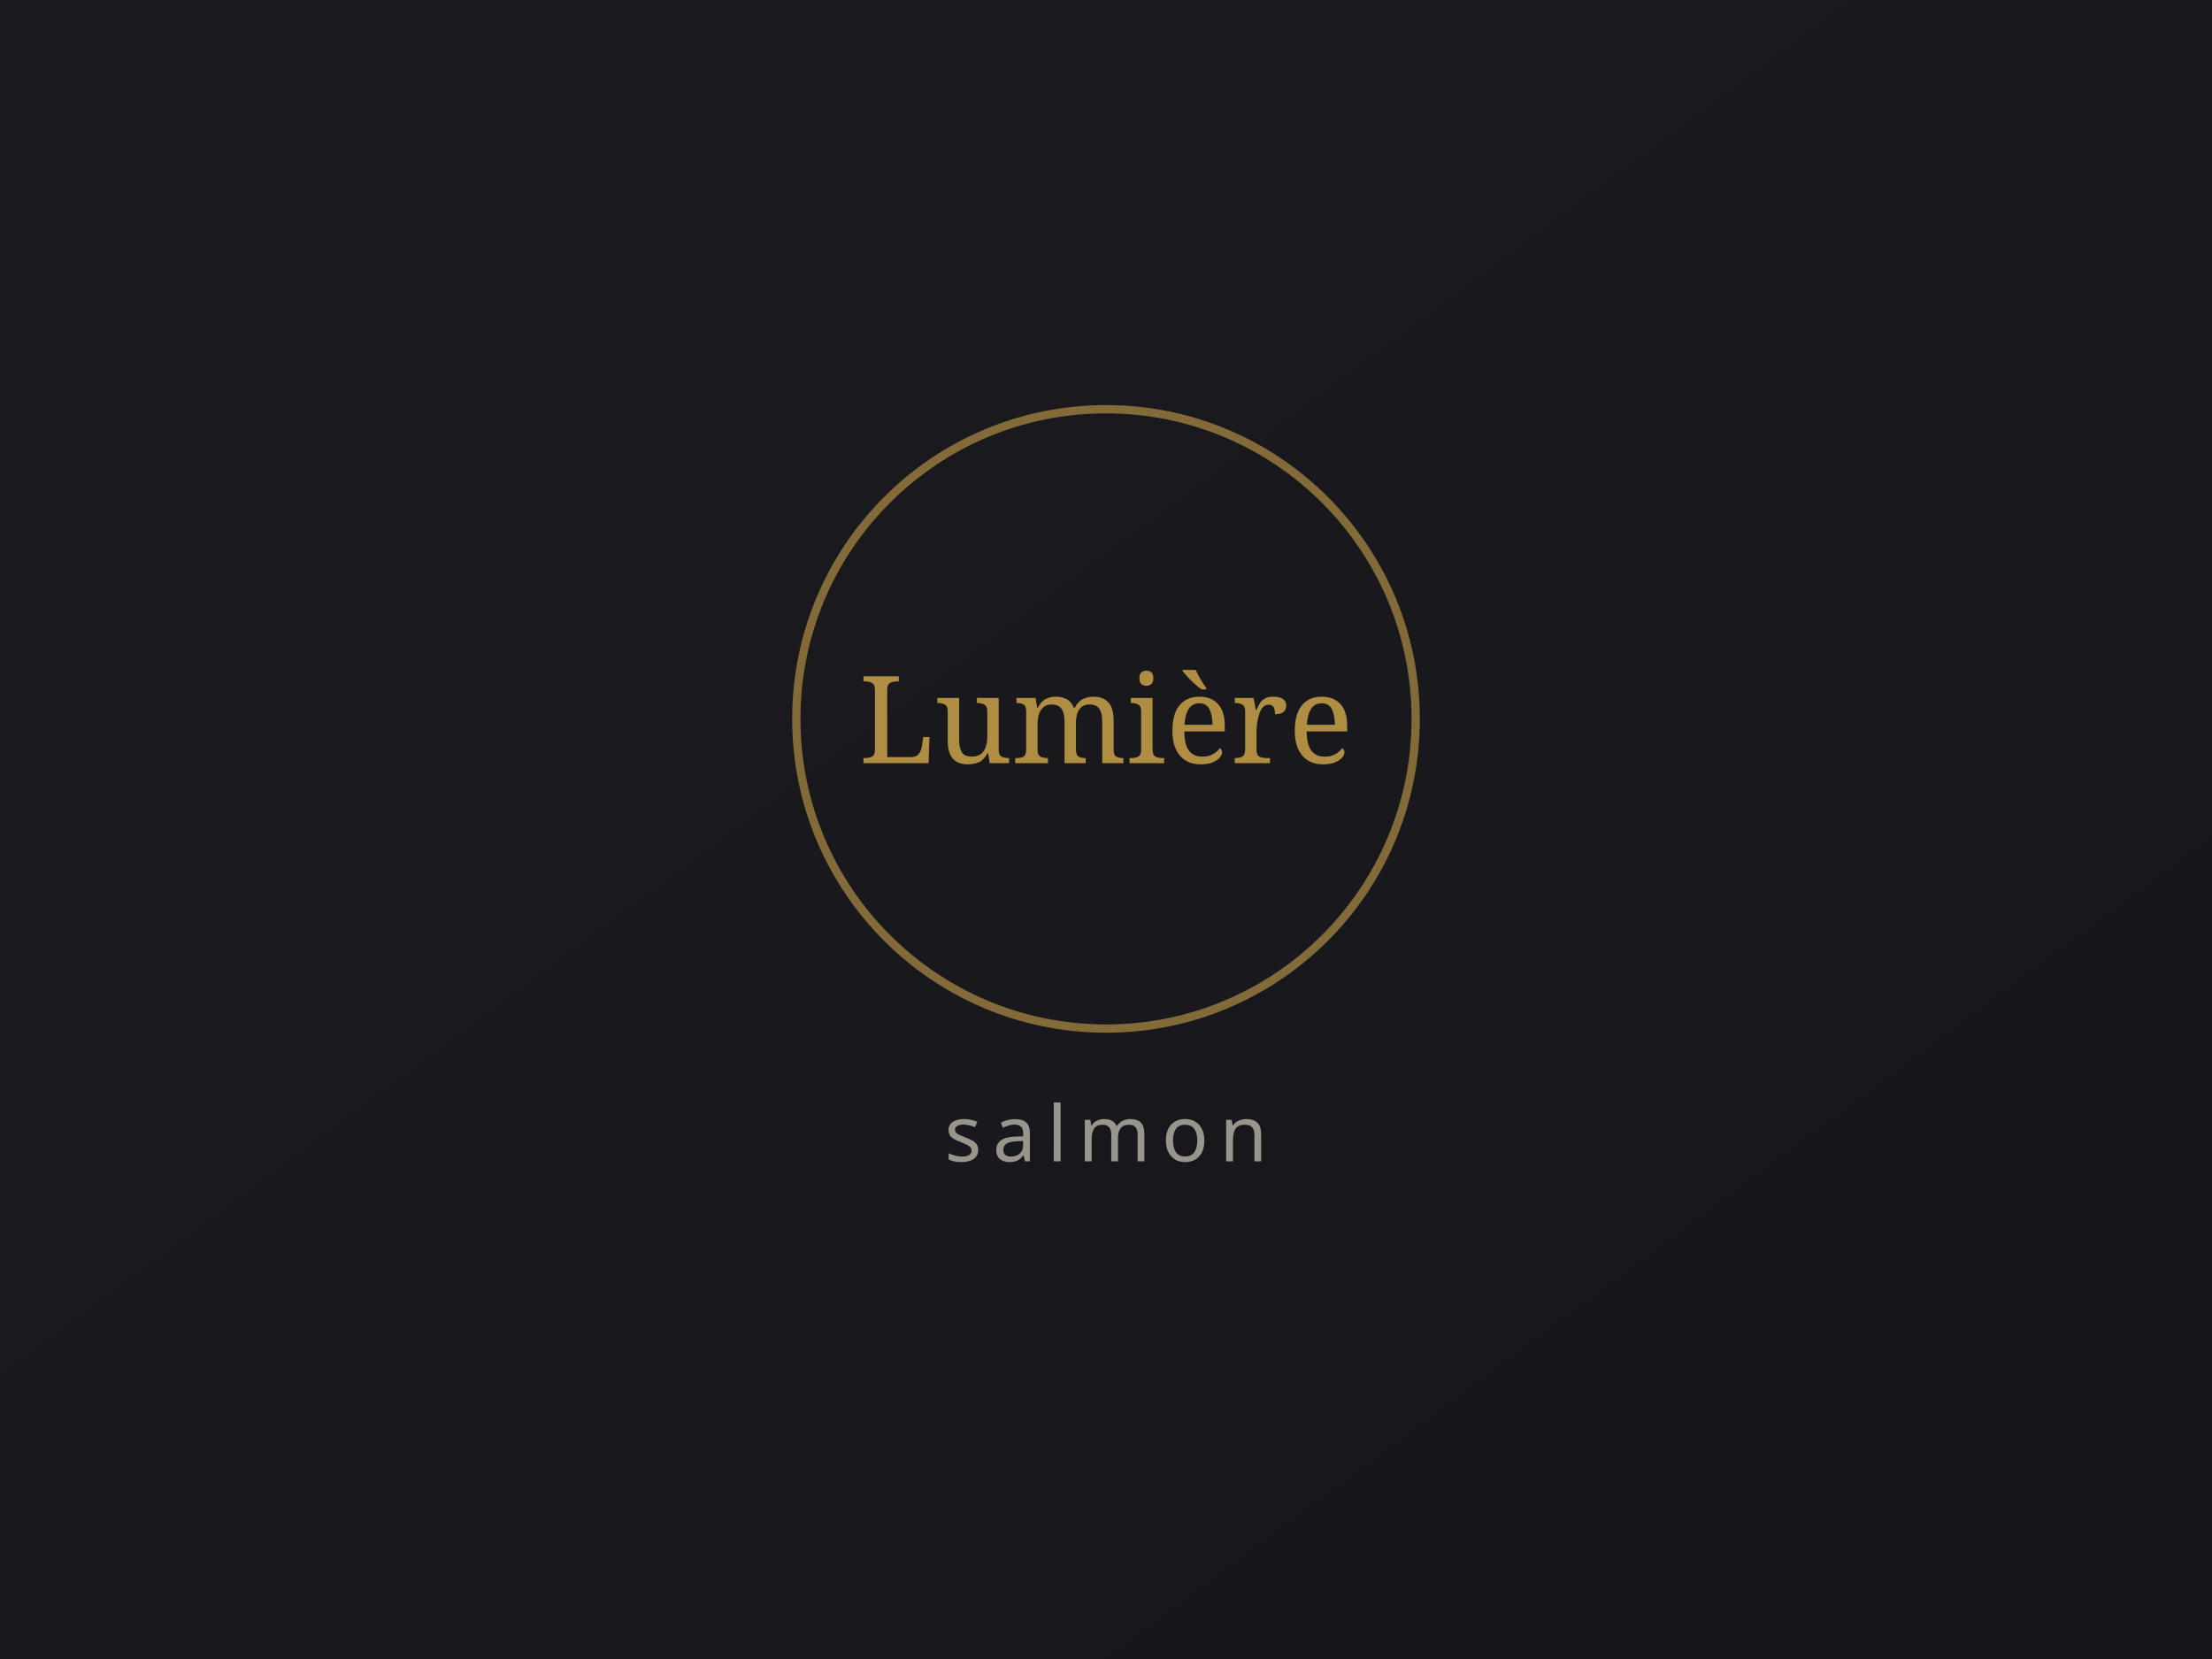
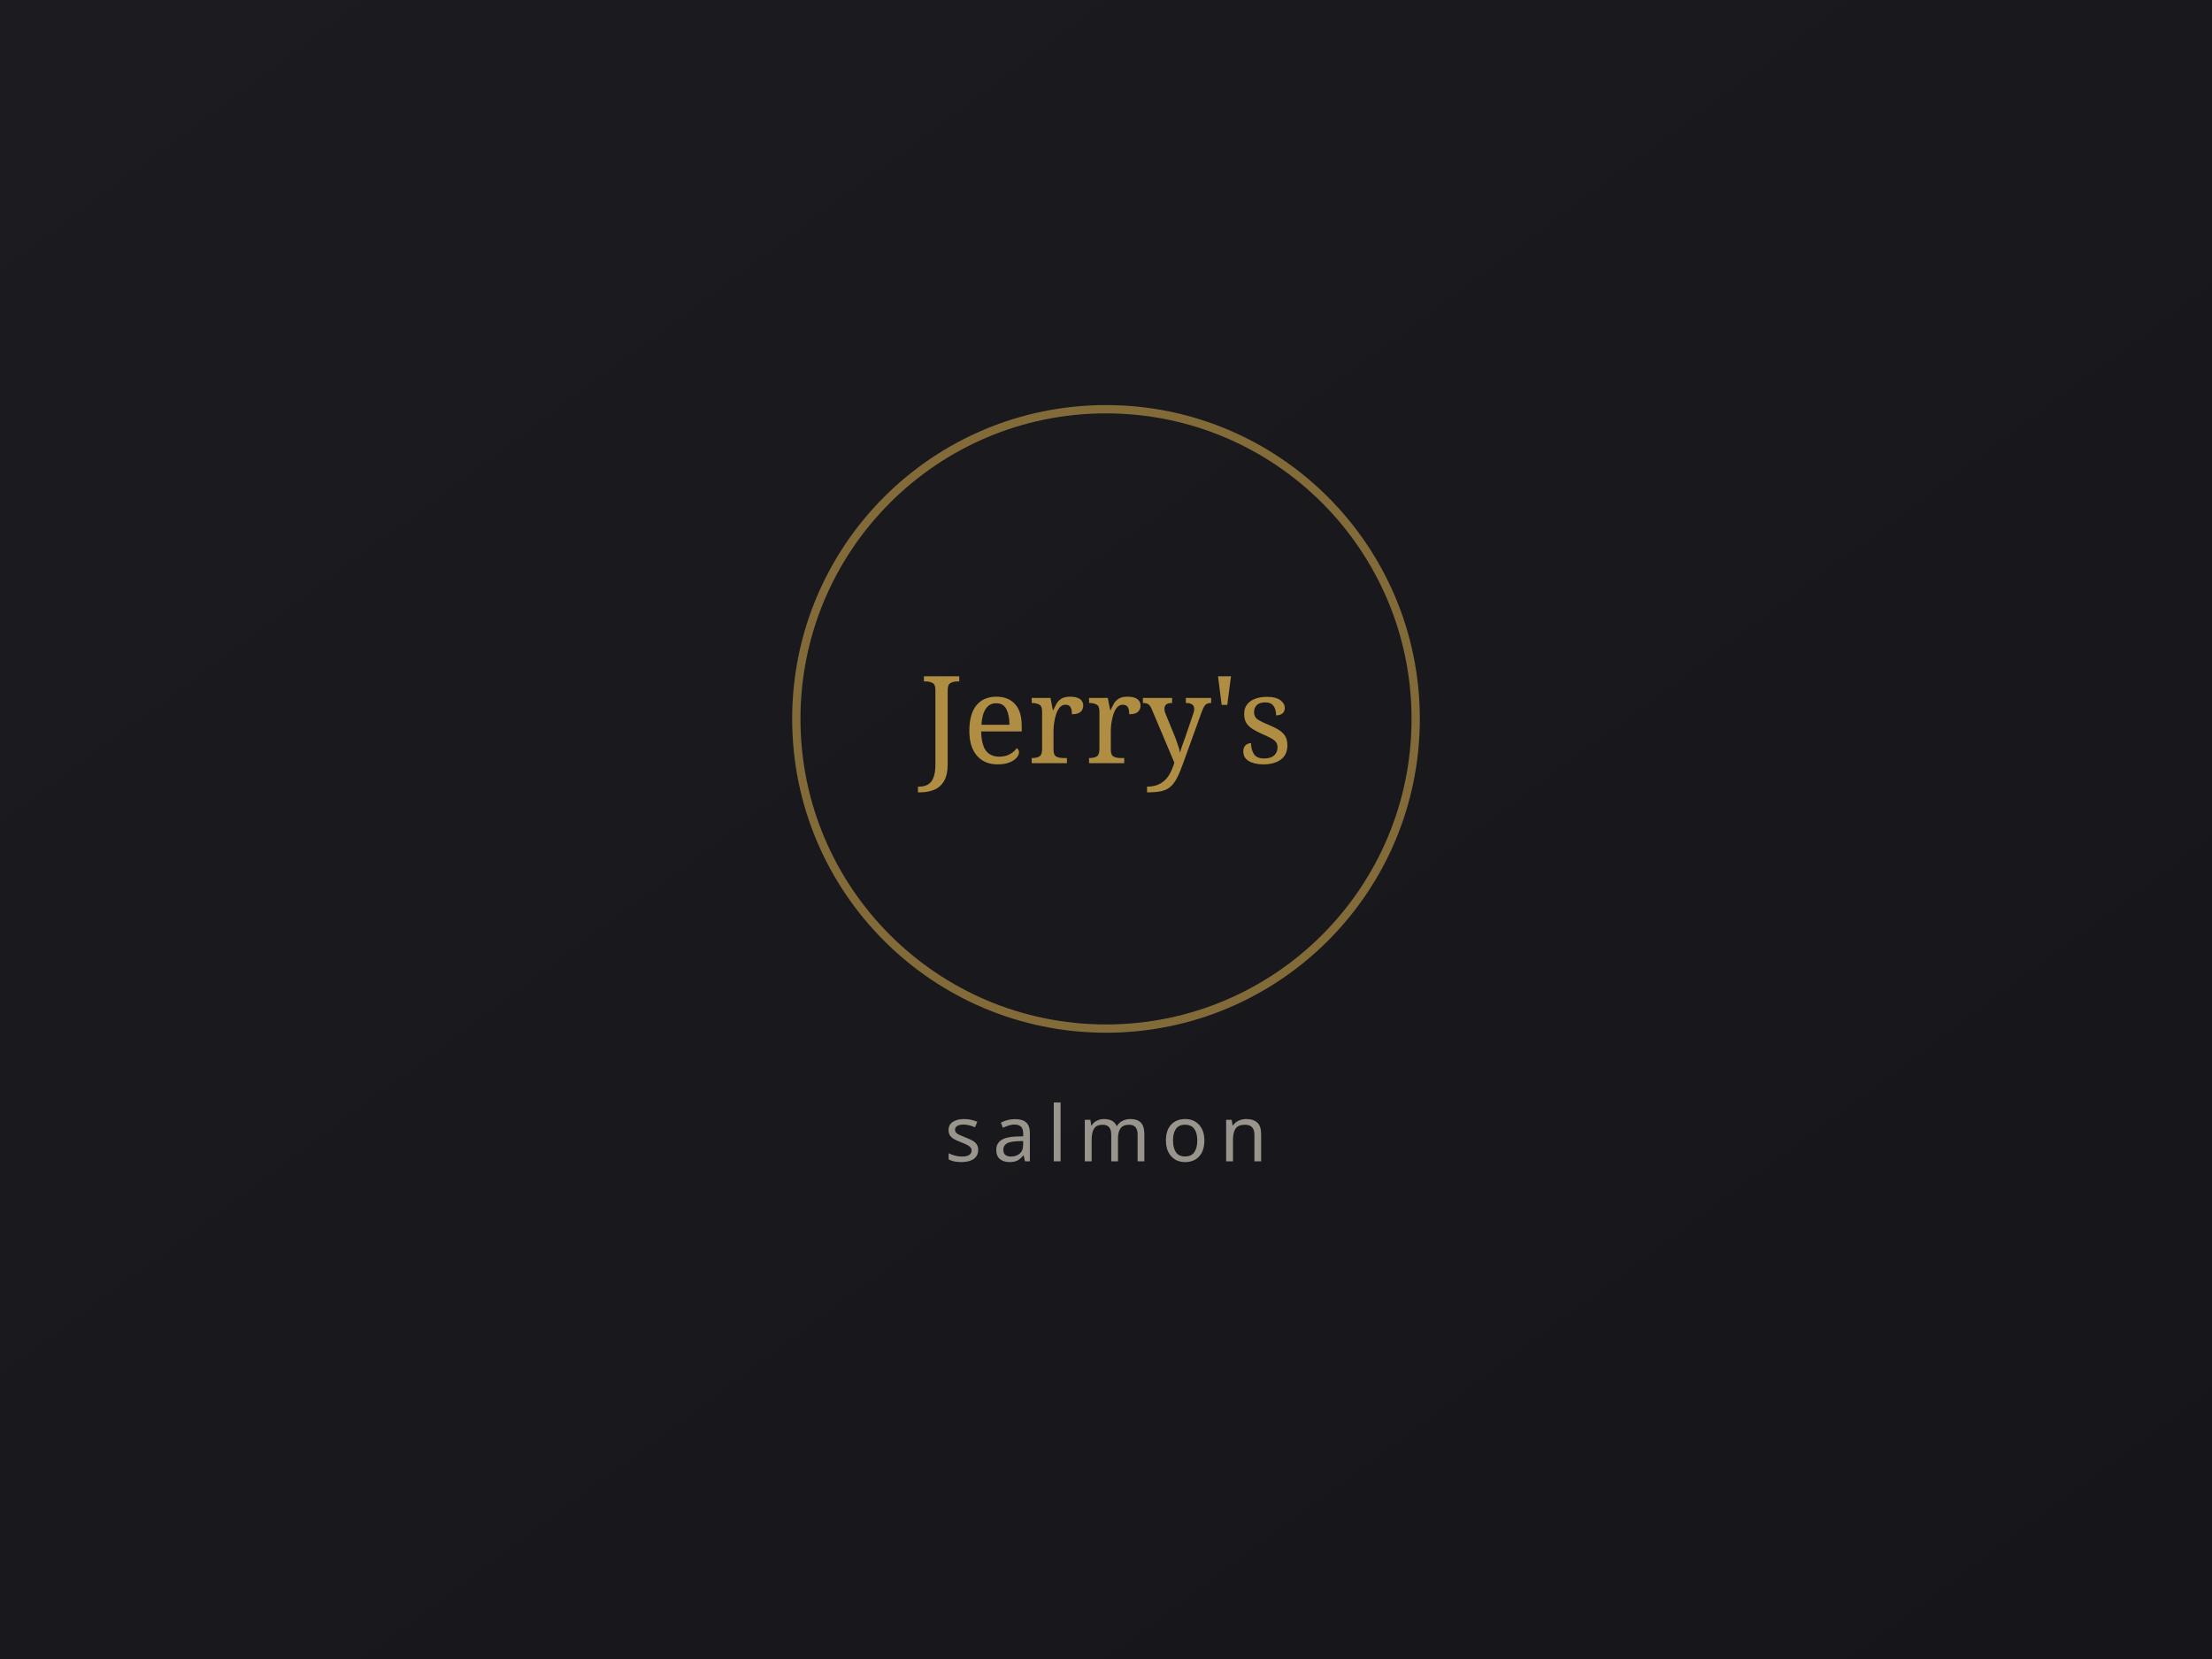
<svg xmlns="http://www.w3.org/2000/svg" width="400" height="300" viewBox="0 0 400 300">
  <defs>
    <linearGradient id="g" x1="0" y1="0" x2="1" y2="1">
      <stop offset="0%" stop-color="#1b1b20" />
      <stop offset="100%" stop-color="#16161a" />
    </linearGradient>
  </defs>
  <rect width="400" height="300" fill="url(#g)" />
  <circle cx="200" cy="130" r="56" fill="none" stroke="#c9a24b" stroke-width="1.5" opacity="0.6" />
-   <text x="200" y="138" text-anchor="middle" font-family="Georgia, serif" font-size="22" fill="#c9a24b" opacity="0.85">Lumière</text>
+   <text x="200" y="138" text-anchor="middle" font-family="Georgia, serif" font-size="22" fill="#c9a24b" opacity="0.85">Jerry's</text>
  <text x="200" y="210" text-anchor="middle" font-family="sans-serif" font-size="14" fill="#9a958c" letter-spacing="2">salmon</text>
</svg>
